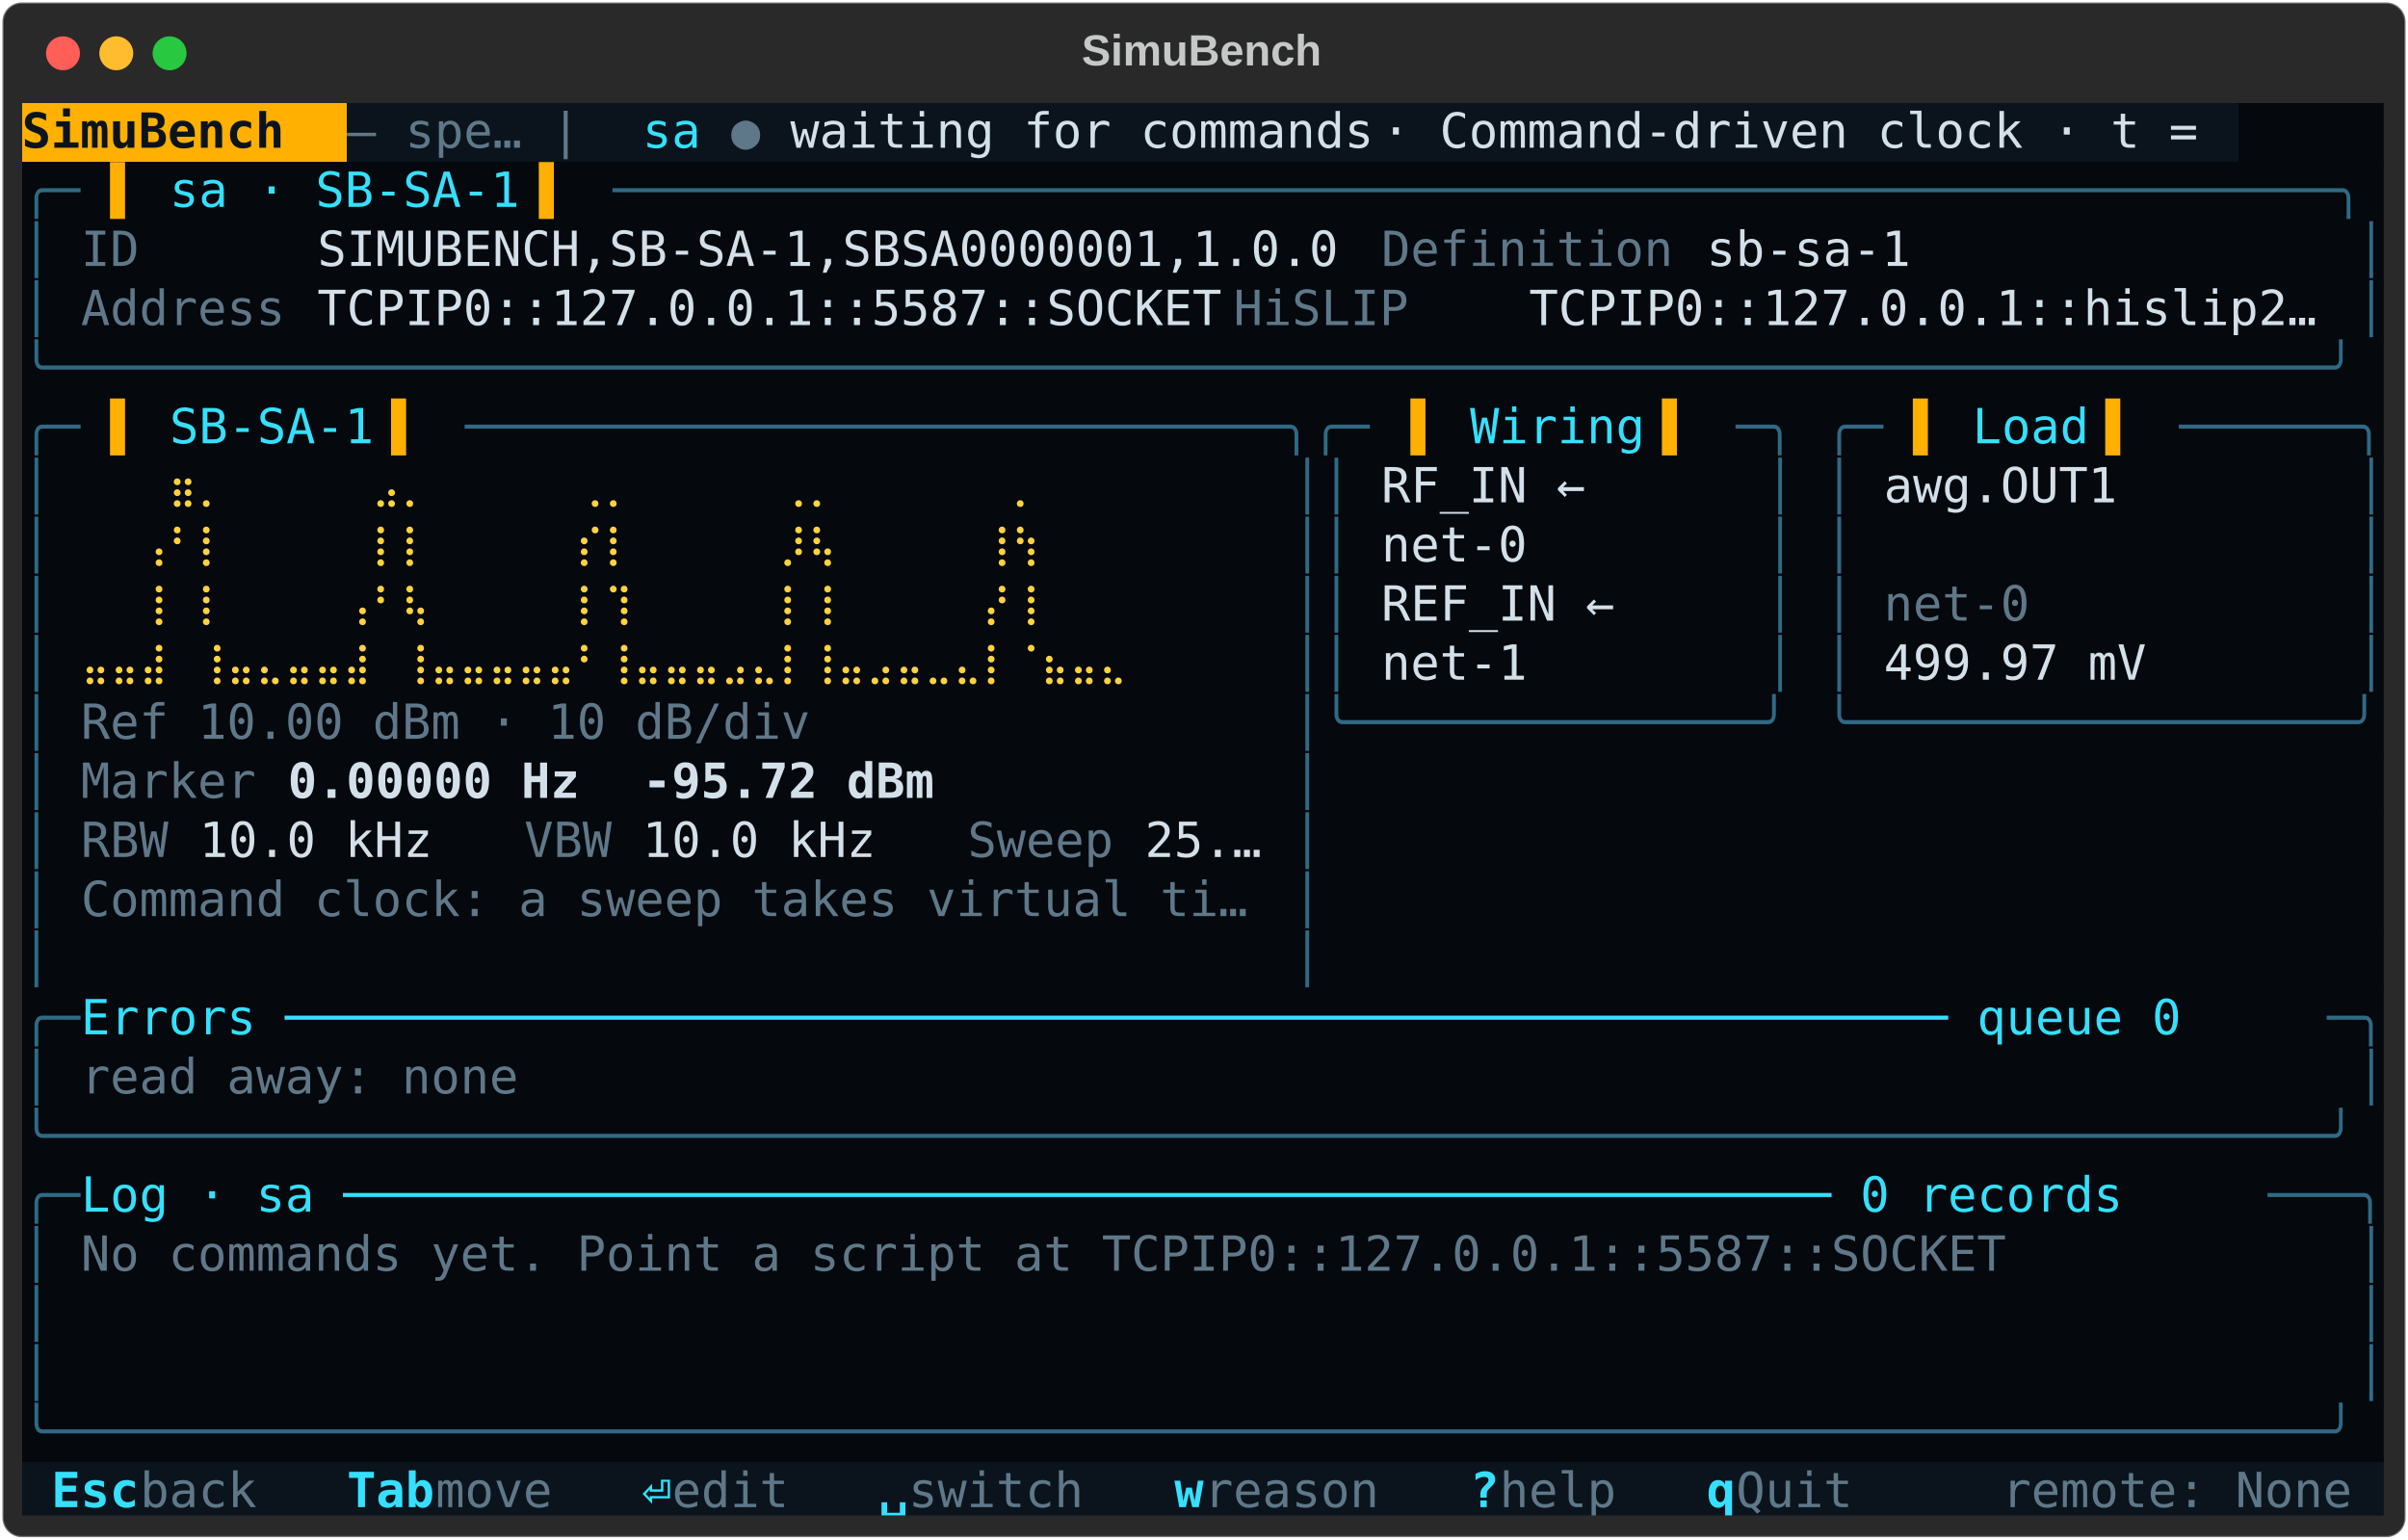
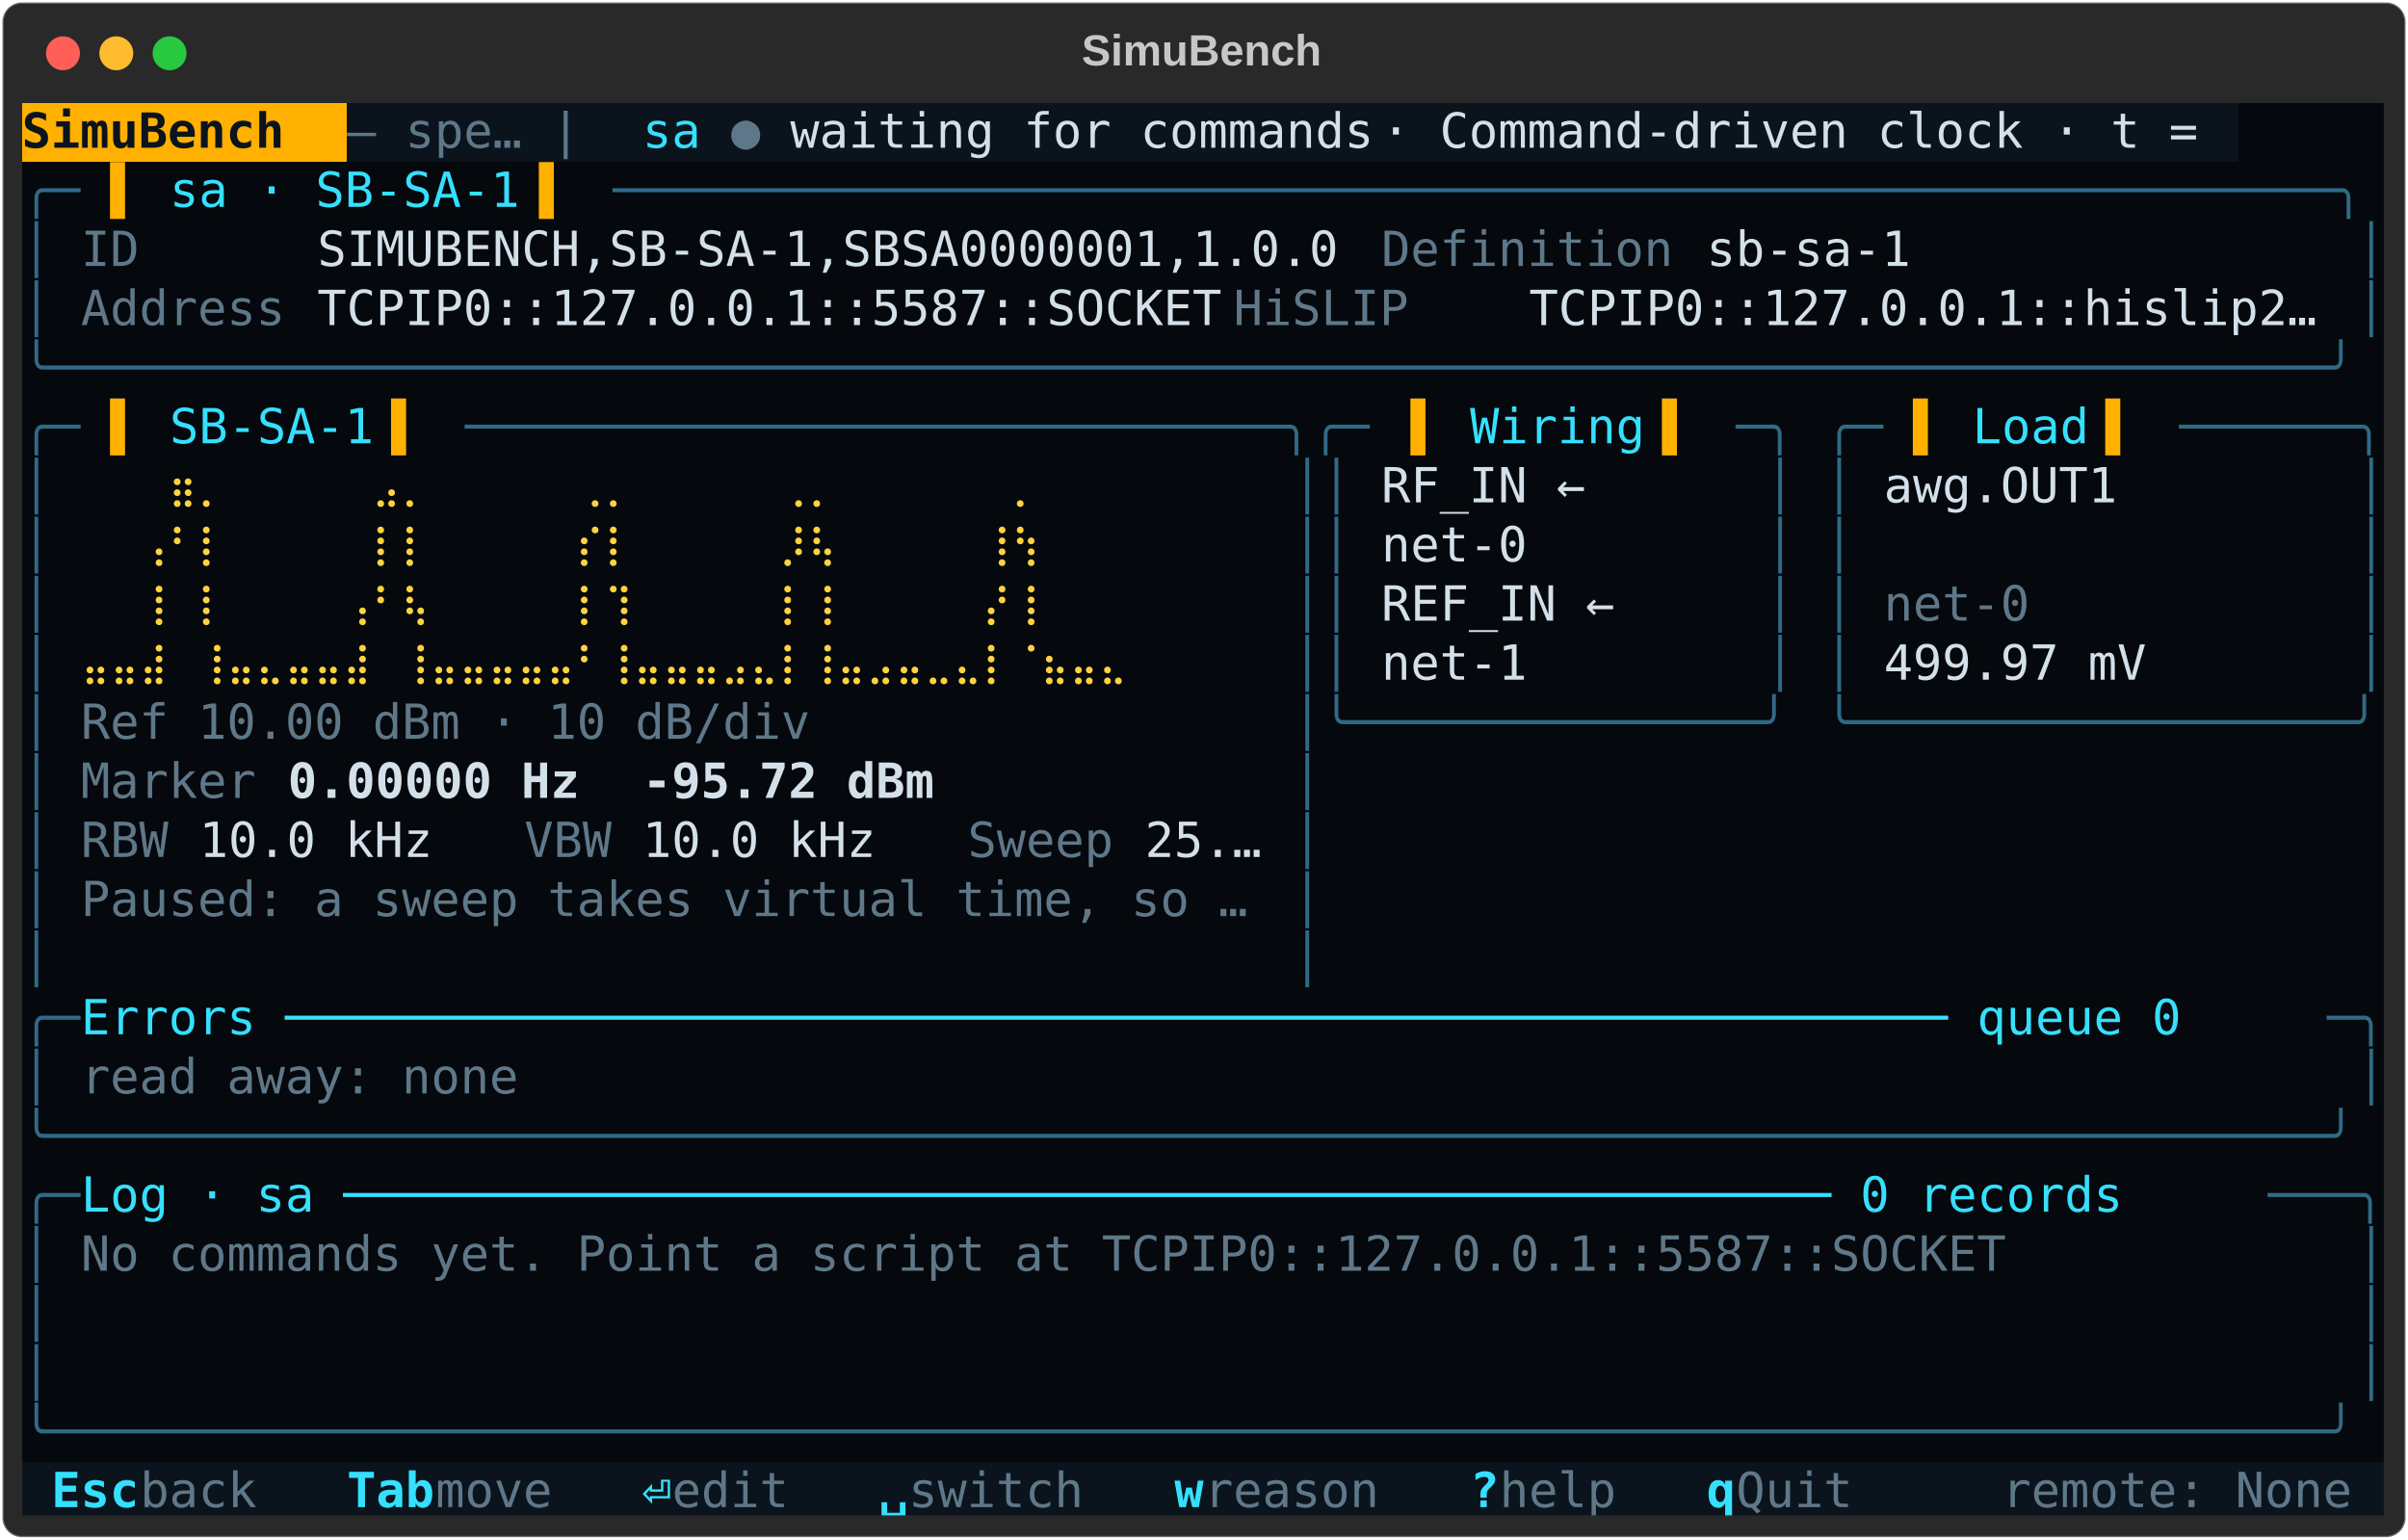
<svg xmlns="http://www.w3.org/2000/svg" class="rich-terminal" viewBox="0 0 994 635.6">
  <style>

    @font-face {
        font-family: "Fira Code";
        src: local("FiraCode-Regular"),
                url("https://cdnjs.cloudflare.com/ajax/libs/firacode/6.2.0/woff2/FiraCode-Regular.woff2") format("woff2"),
                url("https://cdnjs.cloudflare.com/ajax/libs/firacode/6.2.0/woff/FiraCode-Regular.woff") format("woff");
        font-style: normal;
        font-weight: 400;
    }
    @font-face {
        font-family: "Fira Code";
        src: local("FiraCode-Bold"),
                url("https://cdnjs.cloudflare.com/ajax/libs/firacode/6.2.0/woff2/FiraCode-Bold.woff2") format("woff2"),
                url("https://cdnjs.cloudflare.com/ajax/libs/firacode/6.2.0/woff/FiraCode-Bold.woff") format("woff");
        font-style: bold;
        font-weight: 700;
    }

    .terminal-matrix {
        font-family: Fira Code, monospace;
        font-size: 20px;
        line-height: 24.4px;
        font-variant-east-asian: full-width;
    }

    .terminal-title {
        font-size: 18px;
        font-weight: bold;
        font-family: arial;
    }

    .terminal-r1 { fill: #0b141c;font-weight: bold }
.terminal-r2 { fill: #5f7889 }
.terminal-r3 { fill: #35e0ff }
.terminal-r4 { fill: #d3e0ea }
.terminal-r5 { fill: #c5c8c6 }
.terminal-r6 { fill: #2f6a85 }
.terminal-r7 { fill: #ffb000 }
.terminal-r8 { fill: #ffd23f }
.terminal-r9 { fill: #d3e0ea;font-weight: bold }
.terminal-r10 { fill: #35e0ff;font-weight: bold }
    </style>
  <defs>
    <clipPath id="terminal-clip-terminal">
      <rect x="0" y="0" width="975.0" height="584.6" />
    </clipPath>
    <clipPath id="terminal-line-0">
      <rect x="0" y="1.5" width="976" height="24.65" />
    </clipPath>
    <clipPath id="terminal-line-1">
      <rect x="0" y="25.9" width="976" height="24.65" />
    </clipPath>
    <clipPath id="terminal-line-2">
      <rect x="0" y="50.3" width="976" height="24.65" />
    </clipPath>
    <clipPath id="terminal-line-3">
      <rect x="0" y="74.7" width="976" height="24.65" />
    </clipPath>
    <clipPath id="terminal-line-4">
      <rect x="0" y="99.1" width="976" height="24.65" />
    </clipPath>
    <clipPath id="terminal-line-5">
      <rect x="0" y="123.5" width="976" height="24.65" />
    </clipPath>
    <clipPath id="terminal-line-6">
      <rect x="0" y="147.9" width="976" height="24.65" />
    </clipPath>
    <clipPath id="terminal-line-7">
      <rect x="0" y="172.3" width="976" height="24.65" />
    </clipPath>
    <clipPath id="terminal-line-8">
      <rect x="0" y="196.7" width="976" height="24.65" />
    </clipPath>
    <clipPath id="terminal-line-9">
      <rect x="0" y="221.1" width="976" height="24.65" />
    </clipPath>
    <clipPath id="terminal-line-10">
      <rect x="0" y="245.5" width="976" height="24.65" />
    </clipPath>
    <clipPath id="terminal-line-11">
      <rect x="0" y="269.9" width="976" height="24.65" />
    </clipPath>
    <clipPath id="terminal-line-12">
      <rect x="0" y="294.3" width="976" height="24.65" />
    </clipPath>
    <clipPath id="terminal-line-13">
      <rect x="0" y="318.7" width="976" height="24.65" />
    </clipPath>
    <clipPath id="terminal-line-14">
      <rect x="0" y="343.1" width="976" height="24.65" />
    </clipPath>
    <clipPath id="terminal-line-15">
      <rect x="0" y="367.5" width="976" height="24.65" />
    </clipPath>
    <clipPath id="terminal-line-16">
      <rect x="0" y="391.9" width="976" height="24.65" />
    </clipPath>
    <clipPath id="terminal-line-17">
      <rect x="0" y="416.3" width="976" height="24.65" />
    </clipPath>
    <clipPath id="terminal-line-18">
      <rect x="0" y="440.7" width="976" height="24.65" />
    </clipPath>
    <clipPath id="terminal-line-19">
      <rect x="0" y="465.1" width="976" height="24.65" />
    </clipPath>
    <clipPath id="terminal-line-20">
      <rect x="0" y="489.5" width="976" height="24.65" />
    </clipPath>
    <clipPath id="terminal-line-21">
      <rect x="0" y="513.9" width="976" height="24.65" />
    </clipPath>
    <clipPath id="terminal-line-22">
      <rect x="0" y="538.3" width="976" height="24.65" />
    </clipPath>
  </defs>
  <rect fill="#292929" stroke="rgba(255,255,255,0.35)" stroke-width="1" x="1" y="1" width="992" height="633.6" rx="8" />
  <text class="terminal-title" fill="#c5c8c6" text-anchor="middle" x="496" y="27">SimuBench</text>
  <g transform="translate(26,22)">
    <circle cx="0" cy="0" r="7" fill="#ff5f57" />
    <circle cx="22" cy="0" r="7" fill="#febc2e" />
    <circle cx="44" cy="0" r="7" fill="#28c840" />
  </g>
  <g transform="translate(9, 41)" clip-path="url(#terminal-clip-terminal)">
    <rect fill="#ffb000" x="0" y="1.5" width="134.2" height="24.65" shape-rendering="crispEdges" />
    <rect fill="#0b141c" x="134.2" y="1.5" width="122" height="24.65" shape-rendering="crispEdges" />
    <rect fill="#0b141c" x="256.2" y="1.5" width="24.4" height="24.65" shape-rendering="crispEdges" />
    <rect fill="#0b141c" x="280.6" y="1.5" width="12.2" height="24.65" shape-rendering="crispEdges" />
    <rect fill="#0b141c" x="292.8" y="1.5" width="24.4" height="24.65" shape-rendering="crispEdges" />
    <rect fill="#0b141c" x="317.2" y="1.5" width="244" height="24.65" shape-rendering="crispEdges" />
    <rect fill="#0b141c" x="561.2" y="1.5" width="353.8" height="24.65" shape-rendering="crispEdges" />
    <rect fill="#05080c" x="915" y="1.5" width="61" height="24.65" shape-rendering="crispEdges" />
    <rect fill="#05080c" x="0" y="25.9" width="24.4" height="24.65" shape-rendering="crispEdges" />
    <rect fill="#05080c" x="24.4" y="25.9" width="12.2" height="24.65" shape-rendering="crispEdges" />
    <rect fill="#05080c" x="36.6" y="25.9" width="24.4" height="24.65" shape-rendering="crispEdges" />
    <rect fill="#05080c" x="61" y="25.9" width="146.4" height="24.65" shape-rendering="crispEdges" />
    <rect fill="#05080c" x="207.4" y="25.9" width="24.4" height="24.65" shape-rendering="crispEdges" />
    <rect fill="#05080c" x="231.8" y="25.9" width="12.2" height="24.65" shape-rendering="crispEdges" />
    <rect fill="#05080c" x="244" y="25.9" width="732" height="24.65" shape-rendering="crispEdges" />
    <rect fill="#05080c" x="0" y="50.3" width="12.2" height="24.65" shape-rendering="crispEdges" />
    <rect fill="#05080c" x="12.2" y="50.3" width="12.2" height="24.65" shape-rendering="crispEdges" />
    <rect fill="#05080c" x="24.4" y="50.3" width="97.6" height="24.65" shape-rendering="crispEdges" />
    <rect fill="#05080c" x="122" y="50.3" width="439.2" height="24.65" shape-rendering="crispEdges" />
    <rect fill="#05080c" x="561.2" y="50.3" width="134.2" height="24.65" shape-rendering="crispEdges" />
    <rect fill="#05080c" x="695.4" y="50.3" width="256.2" height="24.65" shape-rendering="crispEdges" />
    <rect fill="#05080c" x="951.6" y="50.3" width="12.2" height="24.65" shape-rendering="crispEdges" />
    <rect fill="#05080c" x="963.8" y="50.3" width="12.2" height="24.65" shape-rendering="crispEdges" />
    <rect fill="#05080c" x="0" y="74.7" width="12.2" height="24.65" shape-rendering="crispEdges" />
    <rect fill="#05080c" x="12.2" y="74.7" width="12.2" height="24.65" shape-rendering="crispEdges" />
    <rect fill="#05080c" x="24.4" y="74.7" width="97.6" height="24.65" shape-rendering="crispEdges" />
    <rect fill="#05080c" x="122" y="74.7" width="378.2" height="24.65" shape-rendering="crispEdges" />
    <rect fill="#05080c" x="500.2" y="74.7" width="122" height="24.65" shape-rendering="crispEdges" />
    <rect fill="#05080c" x="622.2" y="74.7" width="329.4" height="24.65" shape-rendering="crispEdges" />
    <rect fill="#05080c" x="951.6" y="74.7" width="12.2" height="24.65" shape-rendering="crispEdges" />
    <rect fill="#05080c" x="963.8" y="74.7" width="12.2" height="24.65" shape-rendering="crispEdges" />
    <rect fill="#05080c" x="0" y="99.1" width="976" height="24.65" shape-rendering="crispEdges" />
    <rect fill="#05080c" x="0" y="123.5" width="24.4" height="24.65" shape-rendering="crispEdges" />
    <rect fill="#05080c" x="24.4" y="123.5" width="12.2" height="24.65" shape-rendering="crispEdges" />
    <rect fill="#05080c" x="36.6" y="123.5" width="24.4" height="24.65" shape-rendering="crispEdges" />
    <rect fill="#05080c" x="61" y="123.5" width="85.4" height="24.65" shape-rendering="crispEdges" />
    <rect fill="#05080c" x="146.4" y="123.5" width="24.4" height="24.65" shape-rendering="crispEdges" />
    <rect fill="#05080c" x="170.8" y="123.5" width="12.2" height="24.65" shape-rendering="crispEdges" />
    <rect fill="#05080c" x="183" y="123.5" width="378.2" height="24.65" shape-rendering="crispEdges" />
    <rect fill="#05080c" x="561.2" y="123.5" width="12.2" height="24.65" shape-rendering="crispEdges" />
    <rect fill="#05080c" x="573.4" y="123.5" width="24.4" height="24.65" shape-rendering="crispEdges" />
    <rect fill="#05080c" x="597.8" y="123.5" width="73.2" height="24.65" shape-rendering="crispEdges" />
    <rect fill="#05080c" x="671" y="123.5" width="24.4" height="24.65" shape-rendering="crispEdges" />
    <rect fill="#05080c" x="695.4" y="123.5" width="12.2" height="24.65" shape-rendering="crispEdges" />
    <rect fill="#05080c" x="707.6" y="123.5" width="24.4" height="24.65" shape-rendering="crispEdges" />
    <rect fill="#05080c" x="732" y="123.5" width="12.2" height="24.65" shape-rendering="crispEdges" />
    <rect fill="#05080c" x="744.2" y="123.5" width="24.4" height="24.65" shape-rendering="crispEdges" />
    <rect fill="#05080c" x="768.6" y="123.5" width="12.2" height="24.65" shape-rendering="crispEdges" />
    <rect fill="#05080c" x="780.8" y="123.5" width="24.4" height="24.65" shape-rendering="crispEdges" />
    <rect fill="#05080c" x="805.2" y="123.5" width="48.8" height="24.65" shape-rendering="crispEdges" />
    <rect fill="#05080c" x="854" y="123.5" width="24.4" height="24.65" shape-rendering="crispEdges" />
    <rect fill="#05080c" x="878.4" y="123.5" width="12.2" height="24.65" shape-rendering="crispEdges" />
    <rect fill="#05080c" x="890.6" y="123.5" width="85.4" height="24.65" shape-rendering="crispEdges" />
    <rect fill="#05080c" x="0" y="147.9" width="12.2" height="24.65" shape-rendering="crispEdges" />
    <rect fill="#05080c" x="12.2" y="147.9" width="12.2" height="24.65" shape-rendering="crispEdges" />
    <rect fill="#05080c" x="24.4" y="147.9" width="439.2" height="24.65" shape-rendering="crispEdges" />
    <rect fill="#05080c" x="463.6" y="147.9" width="48.8" height="24.65" shape-rendering="crispEdges" />
    <rect fill="#05080c" x="512.4" y="147.9" width="12.2" height="24.65" shape-rendering="crispEdges" />
    <rect fill="#05080c" x="524.6" y="147.9" width="24.4" height="24.65" shape-rendering="crispEdges" />
    <rect fill="#05080c" x="549" y="147.9" width="12.2" height="24.65" shape-rendering="crispEdges" />
    <rect fill="#05080c" x="561.2" y="147.9" width="85.4" height="24.65" shape-rendering="crispEdges" />
    <rect fill="#05080c" x="646.6" y="147.9" width="73.2" height="24.65" shape-rendering="crispEdges" />
    <rect fill="#05080c" x="719.8" y="147.9" width="12.2" height="24.65" shape-rendering="crispEdges" />
    <rect fill="#05080c" x="732" y="147.9" width="12.2" height="24.65" shape-rendering="crispEdges" />
    <rect fill="#05080c" x="744.2" y="147.9" width="12.2" height="24.65" shape-rendering="crispEdges" />
    <rect fill="#05080c" x="756.4" y="147.9" width="12.2" height="24.65" shape-rendering="crispEdges" />
    <rect fill="#05080c" x="768.6" y="147.9" width="170.8" height="24.65" shape-rendering="crispEdges" />
    <rect fill="#05080c" x="939.4" y="147.9" width="24.4" height="24.65" shape-rendering="crispEdges" />
    <rect fill="#05080c" x="963.8" y="147.9" width="12.2" height="24.65" shape-rendering="crispEdges" />
    <rect fill="#05080c" x="0" y="172.3" width="12.2" height="24.65" shape-rendering="crispEdges" />
    <rect fill="#05080c" x="12.2" y="172.3" width="12.2" height="24.65" shape-rendering="crispEdges" />
    <rect fill="#05080c" x="24.4" y="172.3" width="439.2" height="24.65" shape-rendering="crispEdges" />
    <rect fill="#05080c" x="463.6" y="172.3" width="48.8" height="24.65" shape-rendering="crispEdges" />
    <rect fill="#05080c" x="512.4" y="172.3" width="12.2" height="24.65" shape-rendering="crispEdges" />
    <rect fill="#05080c" x="524.6" y="172.3" width="24.4" height="24.65" shape-rendering="crispEdges" />
    <rect fill="#05080c" x="549" y="172.3" width="12.2" height="24.65" shape-rendering="crispEdges" />
    <rect fill="#05080c" x="561.2" y="172.3" width="73.2" height="24.65" shape-rendering="crispEdges" />
    <rect fill="#05080c" x="634.4" y="172.3" width="85.4" height="24.65" shape-rendering="crispEdges" />
    <rect fill="#05080c" x="719.8" y="172.3" width="12.2" height="24.65" shape-rendering="crispEdges" />
    <rect fill="#05080c" x="732" y="172.3" width="12.2" height="24.65" shape-rendering="crispEdges" />
    <rect fill="#05080c" x="744.2" y="172.3" width="12.2" height="24.65" shape-rendering="crispEdges" />
    <rect fill="#05080c" x="756.4" y="172.3" width="12.2" height="24.65" shape-rendering="crispEdges" />
    <rect fill="#05080c" x="768.6" y="172.3" width="170.8" height="24.65" shape-rendering="crispEdges" />
    <rect fill="#05080c" x="939.4" y="172.3" width="24.4" height="24.65" shape-rendering="crispEdges" />
    <rect fill="#05080c" x="963.8" y="172.3" width="12.2" height="24.65" shape-rendering="crispEdges" />
    <rect fill="#05080c" x="0" y="196.7" width="12.2" height="24.65" shape-rendering="crispEdges" />
    <rect fill="#05080c" x="12.2" y="196.7" width="12.2" height="24.65" shape-rendering="crispEdges" />
    <rect fill="#05080c" x="24.4" y="196.7" width="439.2" height="24.65" shape-rendering="crispEdges" />
    <rect fill="#05080c" x="463.6" y="196.7" width="48.8" height="24.65" shape-rendering="crispEdges" />
    <rect fill="#05080c" x="512.4" y="196.7" width="12.2" height="24.65" shape-rendering="crispEdges" />
    <rect fill="#05080c" x="524.6" y="196.7" width="24.4" height="24.65" shape-rendering="crispEdges" />
    <rect fill="#05080c" x="549" y="196.7" width="12.2" height="24.65" shape-rendering="crispEdges" />
    <rect fill="#05080c" x="561.2" y="196.7" width="97.6" height="24.65" shape-rendering="crispEdges" />
    <rect fill="#05080c" x="658.8" y="196.7" width="61" height="24.65" shape-rendering="crispEdges" />
    <rect fill="#05080c" x="719.8" y="196.7" width="12.2" height="24.65" shape-rendering="crispEdges" />
    <rect fill="#05080c" x="732" y="196.7" width="12.2" height="24.65" shape-rendering="crispEdges" />
    <rect fill="#05080c" x="744.2" y="196.7" width="12.2" height="24.65" shape-rendering="crispEdges" />
    <rect fill="#05080c" x="756.4" y="196.7" width="12.2" height="24.65" shape-rendering="crispEdges" />
    <rect fill="#05080c" x="768.6" y="196.7" width="61" height="24.65" shape-rendering="crispEdges" />
    <rect fill="#05080c" x="829.6" y="196.7" width="109.8" height="24.65" shape-rendering="crispEdges" />
    <rect fill="#05080c" x="939.4" y="196.7" width="24.4" height="24.65" shape-rendering="crispEdges" />
    <rect fill="#05080c" x="963.8" y="196.7" width="12.2" height="24.65" shape-rendering="crispEdges" />
    <rect fill="#05080c" x="0" y="221.1" width="12.2" height="24.65" shape-rendering="crispEdges" />
    <rect fill="#05080c" x="12.2" y="221.1" width="12.2" height="24.65" shape-rendering="crispEdges" />
    <rect fill="#05080c" x="24.4" y="221.1" width="439.2" height="24.65" shape-rendering="crispEdges" />
    <rect fill="#05080c" x="463.6" y="221.1" width="48.8" height="24.65" shape-rendering="crispEdges" />
    <rect fill="#05080c" x="512.4" y="221.1" width="12.2" height="24.65" shape-rendering="crispEdges" />
    <rect fill="#05080c" x="524.6" y="221.1" width="24.4" height="24.65" shape-rendering="crispEdges" />
    <rect fill="#05080c" x="549" y="221.1" width="12.2" height="24.65" shape-rendering="crispEdges" />
    <rect fill="#05080c" x="561.2" y="221.1" width="61" height="24.65" shape-rendering="crispEdges" />
    <rect fill="#05080c" x="622.2" y="221.1" width="97.6" height="24.65" shape-rendering="crispEdges" />
    <rect fill="#05080c" x="719.8" y="221.1" width="12.2" height="24.65" shape-rendering="crispEdges" />
    <rect fill="#05080c" x="732" y="221.1" width="12.2" height="24.65" shape-rendering="crispEdges" />
    <rect fill="#05080c" x="744.2" y="221.1" width="12.2" height="24.65" shape-rendering="crispEdges" />
    <rect fill="#05080c" x="756.4" y="221.1" width="12.2" height="24.65" shape-rendering="crispEdges" />
    <rect fill="#05080c" x="768.6" y="221.1" width="170.8" height="24.65" shape-rendering="crispEdges" />
    <rect fill="#05080c" x="939.4" y="221.1" width="24.4" height="24.65" shape-rendering="crispEdges" />
    <rect fill="#05080c" x="963.8" y="221.1" width="12.2" height="24.65" shape-rendering="crispEdges" />
    <rect fill="#05080c" x="0" y="245.5" width="12.2" height="24.65" shape-rendering="crispEdges" />
    <rect fill="#05080c" x="12.2" y="245.5" width="12.2" height="24.65" shape-rendering="crispEdges" />
    <rect fill="#05080c" x="24.4" y="245.5" width="305" height="24.65" shape-rendering="crispEdges" />
    <rect fill="#05080c" x="329.4" y="245.5" width="183" height="24.65" shape-rendering="crispEdges" />
    <rect fill="#05080c" x="512.4" y="245.5" width="12.2" height="24.65" shape-rendering="crispEdges" />
    <rect fill="#05080c" x="524.6" y="245.5" width="207.4" height="24.65" shape-rendering="crispEdges" />
    <rect fill="#05080c" x="732" y="245.5" width="12.2" height="24.65" shape-rendering="crispEdges" />
    <rect fill="#05080c" x="744.2" y="245.5" width="231.8" height="24.65" shape-rendering="crispEdges" />
    <rect fill="#05080c" x="0" y="269.9" width="12.2" height="24.65" shape-rendering="crispEdges" />
    <rect fill="#05080c" x="12.2" y="269.9" width="12.2" height="24.65" shape-rendering="crispEdges" />
    <rect fill="#05080c" x="24.4" y="269.9" width="85.4" height="24.65" shape-rendering="crispEdges" />
    <rect fill="#05080c" x="109.8" y="269.9" width="122" height="24.65" shape-rendering="crispEdges" />
    <rect fill="#05080c" x="231.8" y="269.9" width="24.4" height="24.65" shape-rendering="crispEdges" />
    <rect fill="#05080c" x="256.2" y="269.9" width="122" height="24.65" shape-rendering="crispEdges" />
    <rect fill="#05080c" x="378.2" y="269.9" width="134.2" height="24.65" shape-rendering="crispEdges" />
    <rect fill="#05080c" x="512.4" y="269.9" width="12.2" height="24.65" shape-rendering="crispEdges" />
    <rect fill="#05080c" x="524.6" y="269.9" width="12.2" height="24.65" shape-rendering="crispEdges" />
    <rect fill="#05080c" x="536.8" y="269.9" width="439.2" height="24.65" shape-rendering="crispEdges" />
    <rect fill="#05080c" x="0" y="294.3" width="12.2" height="24.65" shape-rendering="crispEdges" />
    <rect fill="#05080c" x="12.2" y="294.3" width="12.2" height="24.65" shape-rendering="crispEdges" />
    <rect fill="#05080c" x="24.4" y="294.3" width="48.8" height="24.65" shape-rendering="crispEdges" />
    <rect fill="#05080c" x="73.2" y="294.3" width="134.2" height="24.65" shape-rendering="crispEdges" />
    <rect fill="#05080c" x="207.4" y="294.3" width="48.8" height="24.65" shape-rendering="crispEdges" />
    <rect fill="#05080c" x="256.2" y="294.3" width="134.2" height="24.65" shape-rendering="crispEdges" />
    <rect fill="#05080c" x="390.4" y="294.3" width="73.2" height="24.65" shape-rendering="crispEdges" />
    <rect fill="#05080c" x="463.6" y="294.3" width="48.8" height="24.65" shape-rendering="crispEdges" />
    <rect fill="#05080c" x="512.4" y="294.3" width="12.2" height="24.65" shape-rendering="crispEdges" />
    <rect fill="#05080c" x="524.6" y="294.3" width="12.2" height="24.65" shape-rendering="crispEdges" />
    <rect fill="#05080c" x="536.8" y="294.3" width="439.2" height="24.65" shape-rendering="crispEdges" />
    <rect fill="#05080c" x="0" y="318.7" width="12.2" height="24.65" shape-rendering="crispEdges" />
    <rect fill="#05080c" x="12.2" y="318.7" width="12.2" height="24.65" shape-rendering="crispEdges" />
    <rect fill="#05080c" x="24.4" y="318.7" width="488" height="24.65" shape-rendering="crispEdges" />
    <rect fill="#05080c" x="512.4" y="318.7" width="12.2" height="24.65" shape-rendering="crispEdges" />
    <rect fill="#05080c" x="524.6" y="318.7" width="12.2" height="24.65" shape-rendering="crispEdges" />
    <rect fill="#05080c" x="536.8" y="318.7" width="439.2" height="24.65" shape-rendering="crispEdges" />
    <rect fill="#05080c" x="0" y="343.1" width="12.2" height="24.65" shape-rendering="crispEdges" />
    <rect fill="#05080c" x="12.2" y="343.1" width="12.2" height="24.65" shape-rendering="crispEdges" />
    <rect fill="#05080c" x="24.4" y="343.1" width="488" height="24.65" shape-rendering="crispEdges" />
    <rect fill="#05080c" x="512.4" y="343.1" width="12.2" height="24.65" shape-rendering="crispEdges" />
    <rect fill="#05080c" x="524.6" y="343.1" width="12.2" height="24.65" shape-rendering="crispEdges" />
    <rect fill="#05080c" x="536.8" y="343.1" width="439.2" height="24.65" shape-rendering="crispEdges" />
    <rect fill="#05080c" x="0" y="367.5" width="24.4" height="24.65" shape-rendering="crispEdges" />
    <rect fill="#05080c" x="24.4" y="367.5" width="927.2" height="24.65" shape-rendering="crispEdges" />
    <rect fill="#05080c" x="951.6" y="367.5" width="24.4" height="24.65" shape-rendering="crispEdges" />
    <rect fill="#05080c" x="0" y="391.9" width="12.2" height="24.65" shape-rendering="crispEdges" />
    <rect fill="#05080c" x="12.2" y="391.9" width="12.2" height="24.65" shape-rendering="crispEdges" />
    <rect fill="#05080c" x="24.4" y="391.9" width="183" height="24.65" shape-rendering="crispEdges" />
    <rect fill="#05080c" x="207.4" y="391.9" width="744.2" height="24.65" shape-rendering="crispEdges" />
    <rect fill="#05080c" x="951.6" y="391.9" width="12.2" height="24.65" shape-rendering="crispEdges" />
    <rect fill="#05080c" x="963.8" y="391.9" width="12.2" height="24.65" shape-rendering="crispEdges" />
    <rect fill="#05080c" x="0" y="416.3" width="976" height="24.65" shape-rendering="crispEdges" />
    <rect fill="#05080c" x="0" y="440.7" width="24.4" height="24.65" shape-rendering="crispEdges" />
    <rect fill="#05080c" x="24.4" y="440.7" width="902.8" height="24.65" shape-rendering="crispEdges" />
    <rect fill="#05080c" x="927.2" y="440.7" width="48.8" height="24.65" shape-rendering="crispEdges" />
    <rect fill="#05080c" x="0" y="465.1" width="12.2" height="24.65" shape-rendering="crispEdges" />
    <rect fill="#05080c" x="12.2" y="465.1" width="12.2" height="24.65" shape-rendering="crispEdges" />
    <rect fill="#05080c" x="24.4" y="465.1" width="805.2" height="24.65" shape-rendering="crispEdges" />
    <rect fill="#05080c" x="829.6" y="465.1" width="134.2" height="24.65" shape-rendering="crispEdges" />
    <rect fill="#05080c" x="963.8" y="465.1" width="12.2" height="24.65" shape-rendering="crispEdges" />
    <rect fill="#05080c" x="0" y="489.5" width="12.2" height="24.65" shape-rendering="crispEdges" />
    <rect fill="#05080c" x="12.2" y="489.5" width="951.6" height="24.65" shape-rendering="crispEdges" />
    <rect fill="#05080c" x="963.8" y="489.5" width="12.2" height="24.65" shape-rendering="crispEdges" />
    <rect fill="#05080c" x="0" y="513.9" width="12.2" height="24.65" shape-rendering="crispEdges" />
    <rect fill="#05080c" x="12.2" y="513.9" width="951.6" height="24.65" shape-rendering="crispEdges" />
    <rect fill="#05080c" x="963.8" y="513.9" width="12.2" height="24.65" shape-rendering="crispEdges" />
    <rect fill="#05080c" x="0" y="538.3" width="976" height="24.65" shape-rendering="crispEdges" />
    <rect fill="#0b141c" x="0" y="562.7" width="12.2" height="24.65" shape-rendering="crispEdges" />
    <rect fill="#0b141c" x="12.2" y="562.7" width="36.6" height="24.65" shape-rendering="crispEdges" />
    <rect fill="#0b141c" x="48.8" y="562.7" width="85.4" height="24.65" shape-rendering="crispEdges" />
    <rect fill="#0b141c" x="134.2" y="562.7" width="36.6" height="24.65" shape-rendering="crispEdges" />
    <rect fill="#0b141c" x="170.8" y="562.7" width="85.4" height="24.65" shape-rendering="crispEdges" />
    <rect fill="#0b141c" x="256.2" y="562.7" width="12.2" height="24.65" shape-rendering="crispEdges" />
    <rect fill="#0b141c" x="268.4" y="562.7" width="85.4" height="24.65" shape-rendering="crispEdges" />
    <rect fill="#0b141c" x="353.8" y="562.7" width="12.2" height="24.65" shape-rendering="crispEdges" />
    <rect fill="#0b141c" x="366" y="562.7" width="109.8" height="24.65" shape-rendering="crispEdges" />
    <rect fill="#0b141c" x="475.8" y="562.7" width="12.2" height="24.65" shape-rendering="crispEdges" />
    <rect fill="#0b141c" x="488" y="562.7" width="109.8" height="24.65" shape-rendering="crispEdges" />
    <rect fill="#0b141c" x="597.8" y="562.7" width="12.2" height="24.65" shape-rendering="crispEdges" />
    <rect fill="#0b141c" x="610" y="562.7" width="85.4" height="24.65" shape-rendering="crispEdges" />
    <rect fill="#0b141c" x="695.4" y="562.7" width="12.2" height="24.65" shape-rendering="crispEdges" />
    <rect fill="#0b141c" x="707.6" y="562.7" width="85.4" height="24.65" shape-rendering="crispEdges" />
    <rect fill="#0b141c" x="793" y="562.7" width="24.4" height="24.65" shape-rendering="crispEdges" />
    <rect fill="#0b141c" x="817.4" y="562.7" width="158.6" height="24.65" shape-rendering="crispEdges" />
    <g class="terminal-matrix">
      <text class="terminal-r1" x="0" y="20" textLength="134.2" clip-path="url(#terminal-line-0)"> SimuBench </text>
      <text class="terminal-r2" x="134.2" y="20" textLength="122" clip-path="url(#terminal-line-0)"> — spe… | </text>
      <text class="terminal-r3" x="256.2" y="20" textLength="24.4" clip-path="url(#terminal-line-0)">sa</text>
      <text class="terminal-r2" x="292.8" y="20" textLength="24.4" clip-path="url(#terminal-line-0)">● </text>
      <text class="terminal-r4" x="317.2" y="20" textLength="244" clip-path="url(#terminal-line-0)">waiting for commands</text>
      <text class="terminal-r4" x="561.2" y="20" textLength="353.8" clip-path="url(#terminal-line-0)"> · Command-driven clock · t =</text>
      <text class="terminal-r5" x="976" y="20" textLength="12.2" clip-path="url(#terminal-line-0)">
</text>
      <text class="terminal-r6" x="0" y="44.4" textLength="24.4" clip-path="url(#terminal-line-1)">╭─</text>
      <text class="terminal-r7" x="36.6" y="44.4" textLength="24.4" clip-path="url(#terminal-line-1)">▌ </text>
      <text class="terminal-r3" x="61" y="44.4" textLength="146.4" clip-path="url(#terminal-line-1)">sa · SB-SA-1</text>
      <text class="terminal-r7" x="207.4" y="44.4" textLength="24.4" clip-path="url(#terminal-line-1)"> ▐</text>
      <text class="terminal-r6" x="244" y="44.4" textLength="732" clip-path="url(#terminal-line-1)">───────────────────────────────────────────────────────────╮</text>
      <text class="terminal-r5" x="976" y="44.4" textLength="12.2" clip-path="url(#terminal-line-1)">
</text>
      <text class="terminal-r6" x="0" y="68.8" textLength="12.2" clip-path="url(#terminal-line-2)">│</text>
      <text class="terminal-r2" x="24.4" y="68.8" textLength="97.6" clip-path="url(#terminal-line-2)">ID      </text>
      <text class="terminal-r4" x="122" y="68.8" textLength="439.2" clip-path="url(#terminal-line-2)">SIMUBENCH,SB-SA-1,SBSA0000001,1.0.0 </text>
      <text class="terminal-r2" x="561.2" y="68.8" textLength="134.2" clip-path="url(#terminal-line-2)">Definition </text>
      <text class="terminal-r4" x="695.4" y="68.8" textLength="256.2" clip-path="url(#terminal-line-2)">sb-sa-1              </text>
      <text class="terminal-r6" x="963.8" y="68.8" textLength="12.2" clip-path="url(#terminal-line-2)">│</text>
      <text class="terminal-r5" x="976" y="68.8" textLength="12.2" clip-path="url(#terminal-line-2)">
</text>
      <text class="terminal-r6" x="0" y="93.2" textLength="12.2" clip-path="url(#terminal-line-3)">│</text>
      <text class="terminal-r2" x="24.4" y="93.2" textLength="97.6" clip-path="url(#terminal-line-3)">Address </text>
      <text class="terminal-r4" x="122" y="93.2" textLength="378.2" clip-path="url(#terminal-line-3)">TCPIP0::127.0.0.1::5587::SOCKET</text>
      <text class="terminal-r2" x="500.2" y="93.2" textLength="122" clip-path="url(#terminal-line-3)">   HiSLIP </text>
      <text class="terminal-r4" x="622.2" y="93.2" textLength="329.4" clip-path="url(#terminal-line-3)">TCPIP0::127.0.0.1::hislip2…</text>
      <text class="terminal-r6" x="963.8" y="93.2" textLength="12.2" clip-path="url(#terminal-line-3)">│</text>
      <text class="terminal-r5" x="976" y="93.2" textLength="12.2" clip-path="url(#terminal-line-3)">
</text>
      <text class="terminal-r6" x="0" y="117.6" textLength="976" clip-path="url(#terminal-line-4)">╰──────────────────────────────────────────────────────────────────────────────╯</text>
      <text class="terminal-r5" x="976" y="117.6" textLength="12.2" clip-path="url(#terminal-line-4)">
</text>
      <text class="terminal-r6" x="0" y="142" textLength="24.4" clip-path="url(#terminal-line-5)">╭─</text>
      <text class="terminal-r7" x="36.6" y="142" textLength="24.4" clip-path="url(#terminal-line-5)">▌ </text>
      <text class="terminal-r3" x="61" y="142" textLength="85.4" clip-path="url(#terminal-line-5)">SB-SA-1</text>
      <text class="terminal-r7" x="146.4" y="142" textLength="24.4" clip-path="url(#terminal-line-5)"> ▐</text>
      <text class="terminal-r6" x="183" y="142" textLength="378.2" clip-path="url(#terminal-line-5)">────────────────────────────╮╭─</text>
      <text class="terminal-r7" x="573.4" y="142" textLength="24.4" clip-path="url(#terminal-line-5)">▌ </text>
      <text class="terminal-r3" x="597.8" y="142" textLength="73.2" clip-path="url(#terminal-line-5)">Wiring</text>
      <text class="terminal-r7" x="671" y="142" textLength="24.4" clip-path="url(#terminal-line-5)"> ▐</text>
      <text class="terminal-r6" x="707.6" y="142" textLength="24.4" clip-path="url(#terminal-line-5)">─╮</text>
      <text class="terminal-r6" x="744.2" y="142" textLength="24.4" clip-path="url(#terminal-line-5)">╭─</text>
      <text class="terminal-r7" x="780.8" y="142" textLength="24.4" clip-path="url(#terminal-line-5)">▌ </text>
      <text class="terminal-r3" x="805.2" y="142" textLength="48.8" clip-path="url(#terminal-line-5)">Load</text>
      <text class="terminal-r7" x="854" y="142" textLength="24.4" clip-path="url(#terminal-line-5)"> ▐</text>
      <text class="terminal-r6" x="890.6" y="142" textLength="85.4" clip-path="url(#terminal-line-5)">──────╮</text>
      <text class="terminal-r5" x="976" y="142" textLength="12.2" clip-path="url(#terminal-line-5)">
</text>
      <text class="terminal-r6" x="0" y="166.4" textLength="12.2" clip-path="url(#terminal-line-6)">│</text>
      <text class="terminal-r8" x="24.4" y="166.4" textLength="439.2" clip-path="url(#terminal-line-6)">⠀⠀⠀⣶⡀⠀⠀⠀⠀⠀⣠⡀⠀⠀⠀⠀⠀⢀⡀⠀⠀⠀⠀⠀⢀⡀⠀⠀⠀⠀⠀⠀⡀⠀⠀⠀</text>
      <text class="terminal-r6" x="524.6" y="166.4" textLength="24.4" clip-path="url(#terminal-line-6)">││</text>
      <text class="terminal-r4" x="561.2" y="166.4" textLength="85.4" clip-path="url(#terminal-line-6)">RF_IN ←</text>
      <text class="terminal-r6" x="719.8" y="166.4" textLength="12.2" clip-path="url(#terminal-line-6)">│</text>
      <text class="terminal-r6" x="744.2" y="166.4" textLength="12.2" clip-path="url(#terminal-line-6)">│</text>
      <text class="terminal-r4" x="768.6" y="166.4" textLength="170.8" clip-path="url(#terminal-line-6)">awg.OUT1      </text>
      <text class="terminal-r6" x="963.8" y="166.4" textLength="12.2" clip-path="url(#terminal-line-6)">│</text>
      <text class="terminal-r5" x="976" y="166.4" textLength="12.2" clip-path="url(#terminal-line-6)">
</text>
      <text class="terminal-r6" x="0" y="190.8" textLength="12.2" clip-path="url(#terminal-line-7)">│</text>
      <text class="terminal-r8" x="24.4" y="190.8" textLength="439.2" clip-path="url(#terminal-line-7)">⠀⠀⢠⠃⡇⠀⠀⠀⠀⠀⡇⡇⠀⠀⠀⠀⠀⡎⡇⠀⠀⠀⠀⠀⡸⢧⠀⠀⠀⠀⠀⢸⢳⠀⠀⠀</text>
      <text class="terminal-r6" x="524.6" y="190.8" textLength="24.4" clip-path="url(#terminal-line-7)">││</text>
      <text class="terminal-r4" x="561.2" y="190.8" textLength="73.2" clip-path="url(#terminal-line-7)">net-0 </text>
      <text class="terminal-r6" x="719.8" y="190.8" textLength="12.2" clip-path="url(#terminal-line-7)">│</text>
      <text class="terminal-r6" x="744.2" y="190.8" textLength="12.2" clip-path="url(#terminal-line-7)">│</text>
      <text class="terminal-r6" x="963.8" y="190.8" textLength="12.2" clip-path="url(#terminal-line-7)">│</text>
      <text class="terminal-r5" x="976" y="190.8" textLength="12.2" clip-path="url(#terminal-line-7)">
</text>
      <text class="terminal-r6" x="0" y="215.2" textLength="12.2" clip-path="url(#terminal-line-8)">│</text>
      <text class="terminal-r8" x="24.4" y="215.2" textLength="439.2" clip-path="url(#terminal-line-8)">⠀⠀⢸⠀⡇⠀⠀⠀⠀⢠⠃⢧⠀⠀⠀⠀⠀⡇⢹⠀⠀⠀⠀⠀⡇⢸⠀⠀⠀⠀⠀⡜⢸⠀⠀⠀</text>
      <text class="terminal-r6" x="524.6" y="215.2" textLength="24.4" clip-path="url(#terminal-line-8)">││</text>
      <text class="terminal-r4" x="561.2" y="215.2" textLength="97.6" clip-path="url(#terminal-line-8)">REF_IN ←</text>
      <text class="terminal-r6" x="719.8" y="215.2" textLength="12.2" clip-path="url(#terminal-line-8)">│</text>
      <text class="terminal-r6" x="744.2" y="215.2" textLength="12.2" clip-path="url(#terminal-line-8)">│</text>
      <text class="terminal-r2" x="768.6" y="215.2" textLength="61" clip-path="url(#terminal-line-8)">net-0</text>
      <text class="terminal-r6" x="963.8" y="215.2" textLength="12.2" clip-path="url(#terminal-line-8)">│</text>
      <text class="terminal-r5" x="976" y="215.2" textLength="12.2" clip-path="url(#terminal-line-8)">
</text>
      <text class="terminal-r6" x="0" y="239.6" textLength="12.2" clip-path="url(#terminal-line-9)">│</text>
      <text class="terminal-r8" x="24.4" y="239.6" textLength="439.2" clip-path="url(#terminal-line-9)">⣤⣤⣼⠀⢸⣤⣄⣤⣤⣼⠀⢸⣤⣤⣤⣤⣤⠃⢸⣤⣤⣤⣠⣄⡇⢸⣤⣠⣤⣀⣄⡇⠈⣦⣤⣄</text>
      <text class="terminal-r6" x="524.6" y="239.6" textLength="24.4" clip-path="url(#terminal-line-9)">││</text>
      <text class="terminal-r4" x="561.2" y="239.6" textLength="61" clip-path="url(#terminal-line-9)">net-1</text>
      <text class="terminal-r6" x="719.8" y="239.6" textLength="12.2" clip-path="url(#terminal-line-9)">│</text>
      <text class="terminal-r6" x="744.2" y="239.6" textLength="12.2" clip-path="url(#terminal-line-9)">│</text>
      <text class="terminal-r4" x="768.6" y="239.6" textLength="170.8" clip-path="url(#terminal-line-9)">499.97 mV     </text>
      <text class="terminal-r6" x="963.8" y="239.6" textLength="12.2" clip-path="url(#terminal-line-9)">│</text>
      <text class="terminal-r5" x="976" y="239.6" textLength="12.2" clip-path="url(#terminal-line-9)">
</text>
      <text class="terminal-r6" x="0" y="264" textLength="12.2" clip-path="url(#terminal-line-10)">│</text>
      <text class="terminal-r2" x="24.4" y="264" textLength="305" clip-path="url(#terminal-line-10)">Ref 10.00 dBm · 10 dB/div</text>
      <text class="terminal-r6" x="524.6" y="264" textLength="207.4" clip-path="url(#terminal-line-10)">│╰──────────────╯</text>
      <text class="terminal-r6" x="744.2" y="264" textLength="231.8" clip-path="url(#terminal-line-10)">╰─────────────────╯</text>
      <text class="terminal-r5" x="976" y="264" textLength="12.2" clip-path="url(#terminal-line-10)">
</text>
      <text class="terminal-r6" x="0" y="288.4" textLength="12.2" clip-path="url(#terminal-line-11)">│</text>
      <text class="terminal-r2" x="24.4" y="288.4" textLength="85.4" clip-path="url(#terminal-line-11)">Marker </text>
      <text class="terminal-r9" x="109.8" y="288.4" textLength="122" clip-path="url(#terminal-line-11)">0.00000 Hz</text>
      <text class="terminal-r9" x="256.2" y="288.4" textLength="122" clip-path="url(#terminal-line-11)">-95.72 dBm</text>
      <text class="terminal-r6" x="524.6" y="288.4" textLength="12.2" clip-path="url(#terminal-line-11)">│</text>
      <text class="terminal-r5" x="976" y="288.4" textLength="12.2" clip-path="url(#terminal-line-11)">
</text>
      <text class="terminal-r6" x="0" y="312.8" textLength="12.2" clip-path="url(#terminal-line-12)">│</text>
      <text class="terminal-r2" x="24.4" y="312.8" textLength="48.8" clip-path="url(#terminal-line-12)">RBW </text>
      <text class="terminal-r4" x="73.2" y="312.8" textLength="134.2" clip-path="url(#terminal-line-12)">10.0 kHz   </text>
      <text class="terminal-r2" x="207.4" y="312.8" textLength="48.8" clip-path="url(#terminal-line-12)">VBW </text>
      <text class="terminal-r4" x="256.2" y="312.8" textLength="134.2" clip-path="url(#terminal-line-12)">10.0 kHz   </text>
      <text class="terminal-r2" x="390.4" y="312.8" textLength="73.2" clip-path="url(#terminal-line-12)">Sweep </text>
      <text class="terminal-r4" x="463.6" y="312.8" textLength="48.8" clip-path="url(#terminal-line-12)">25.…</text>
      <text class="terminal-r6" x="524.6" y="312.8" textLength="12.2" clip-path="url(#terminal-line-12)">│</text>
      <text class="terminal-r5" x="976" y="312.8" textLength="12.2" clip-path="url(#terminal-line-12)">
</text>
      <text class="terminal-r6" x="0" y="337.2" textLength="12.2" clip-path="url(#terminal-line-13)">│</text>
-       <text class="terminal-r2" x="24.4" y="337.2" textLength="488" clip-path="url(#terminal-line-13)">Command clock: a sweep takes virtual ti…</text>
+       <text class="terminal-r2" x="24.4" y="337.2" textLength="488" clip-path="url(#terminal-line-13)">Paused: a sweep takes virtual time, so …</text>
      <text class="terminal-r6" x="524.6" y="337.2" textLength="12.2" clip-path="url(#terminal-line-13)">│</text>
      <text class="terminal-r5" x="976" y="337.2" textLength="12.2" clip-path="url(#terminal-line-13)">
</text>
      <text class="terminal-r6" x="0" y="361.6" textLength="12.2" clip-path="url(#terminal-line-14)">│</text>
      <text class="terminal-r6" x="524.6" y="361.6" textLength="12.2" clip-path="url(#terminal-line-14)">│</text>
      <text class="terminal-r5" x="976" y="361.6" textLength="12.2" clip-path="url(#terminal-line-14)">
</text>
      <text class="terminal-r6" x="0" y="386" textLength="24.4" clip-path="url(#terminal-line-15)">╭─</text>
      <text class="terminal-r3" x="24.4" y="386" textLength="927.2" clip-path="url(#terminal-line-15)">  Errors ───────────────────────────────────────────────────────── queue 0  </text>
      <text class="terminal-r6" x="951.6" y="386" textLength="24.4" clip-path="url(#terminal-line-15)">─╮</text>
      <text class="terminal-r5" x="976" y="386" textLength="12.2" clip-path="url(#terminal-line-15)">
</text>
      <text class="terminal-r6" x="0" y="410.4" textLength="12.2" clip-path="url(#terminal-line-16)">│</text>
      <text class="terminal-r2" x="24.4" y="410.4" textLength="183" clip-path="url(#terminal-line-16)">read away: none</text>
      <text class="terminal-r6" x="963.8" y="410.4" textLength="12.2" clip-path="url(#terminal-line-16)">│</text>
      <text class="terminal-r5" x="976" y="410.4" textLength="12.2" clip-path="url(#terminal-line-16)">
</text>
      <text class="terminal-r6" x="0" y="434.8" textLength="976" clip-path="url(#terminal-line-17)">╰──────────────────────────────────────────────────────────────────────────────╯</text>
      <text class="terminal-r5" x="976" y="434.8" textLength="12.2" clip-path="url(#terminal-line-17)">
</text>
      <text class="terminal-r6" x="0" y="459.2" textLength="24.4" clip-path="url(#terminal-line-18)">╭─</text>
      <text class="terminal-r3" x="24.4" y="459.2" textLength="902.8" clip-path="url(#terminal-line-18)">  Log · sa ─────────────────────────────────────────────────── 0 records  </text>
      <text class="terminal-r6" x="927.2" y="459.2" textLength="48.8" clip-path="url(#terminal-line-18)">───╮</text>
      <text class="terminal-r5" x="976" y="459.2" textLength="12.2" clip-path="url(#terminal-line-18)">
</text>
      <text class="terminal-r6" x="0" y="483.6" textLength="12.2" clip-path="url(#terminal-line-19)">│</text>
      <text class="terminal-r2" x="24.4" y="483.6" textLength="805.2" clip-path="url(#terminal-line-19)">No commands yet. Point a script at TCPIP0::127.0.0.1::5587::SOCKET</text>
      <text class="terminal-r6" x="963.8" y="483.6" textLength="12.2" clip-path="url(#terminal-line-19)">│</text>
      <text class="terminal-r5" x="976" y="483.6" textLength="12.2" clip-path="url(#terminal-line-19)">
</text>
      <text class="terminal-r6" x="0" y="508" textLength="12.2" clip-path="url(#terminal-line-20)">│</text>
      <text class="terminal-r6" x="963.8" y="508" textLength="12.2" clip-path="url(#terminal-line-20)">│</text>
      <text class="terminal-r5" x="976" y="508" textLength="12.2" clip-path="url(#terminal-line-20)">
</text>
      <text class="terminal-r6" x="0" y="532.4" textLength="12.2" clip-path="url(#terminal-line-21)">│</text>
      <text class="terminal-r6" x="963.8" y="532.4" textLength="12.2" clip-path="url(#terminal-line-21)">│</text>
      <text class="terminal-r5" x="976" y="532.4" textLength="12.2" clip-path="url(#terminal-line-21)">
</text>
      <text class="terminal-r6" x="0" y="556.8" textLength="976" clip-path="url(#terminal-line-22)">╰──────────────────────────────────────────────────────────────────────────────╯</text>
      <text class="terminal-r5" x="976" y="556.8" textLength="12.2" clip-path="url(#terminal-line-22)">
</text>
      <text class="terminal-r10" x="12.2" y="581.2" textLength="36.6" clip-path="url(#terminal-line-23)">Esc</text>
      <text class="terminal-r2" x="48.8" y="581.2" textLength="85.4" clip-path="url(#terminal-line-23)"> back  </text>
      <text class="terminal-r10" x="134.2" y="581.2" textLength="36.6" clip-path="url(#terminal-line-23)">Tab</text>
      <text class="terminal-r2" x="170.8" y="581.2" textLength="85.4" clip-path="url(#terminal-line-23)"> move  </text>
      <text class="terminal-r10" x="256.2" y="581.2" textLength="12.2" clip-path="url(#terminal-line-23)">⏎</text>
      <text class="terminal-r2" x="268.4" y="581.2" textLength="85.4" clip-path="url(#terminal-line-23)"> edit  </text>
      <text class="terminal-r10" x="353.8" y="581.2" textLength="12.2" clip-path="url(#terminal-line-23)">␣</text>
      <text class="terminal-r2" x="366" y="581.2" textLength="109.8" clip-path="url(#terminal-line-23)"> switch  </text>
      <text class="terminal-r10" x="475.8" y="581.2" textLength="12.2" clip-path="url(#terminal-line-23)">w</text>
      <text class="terminal-r2" x="488" y="581.2" textLength="109.8" clip-path="url(#terminal-line-23)"> reason  </text>
      <text class="terminal-r10" x="597.8" y="581.2" textLength="12.2" clip-path="url(#terminal-line-23)">?</text>
      <text class="terminal-r2" x="610" y="581.2" textLength="85.4" clip-path="url(#terminal-line-23)"> help  </text>
      <text class="terminal-r10" x="695.4" y="581.2" textLength="12.2" clip-path="url(#terminal-line-23)">q</text>
      <text class="terminal-r2" x="707.6" y="581.2" textLength="85.4" clip-path="url(#terminal-line-23)"> Quit  </text>
      <text class="terminal-r2" x="817.4" y="581.2" textLength="158.6" clip-path="url(#terminal-line-23)">remote: None </text>
    </g>
  </g>
</svg>
